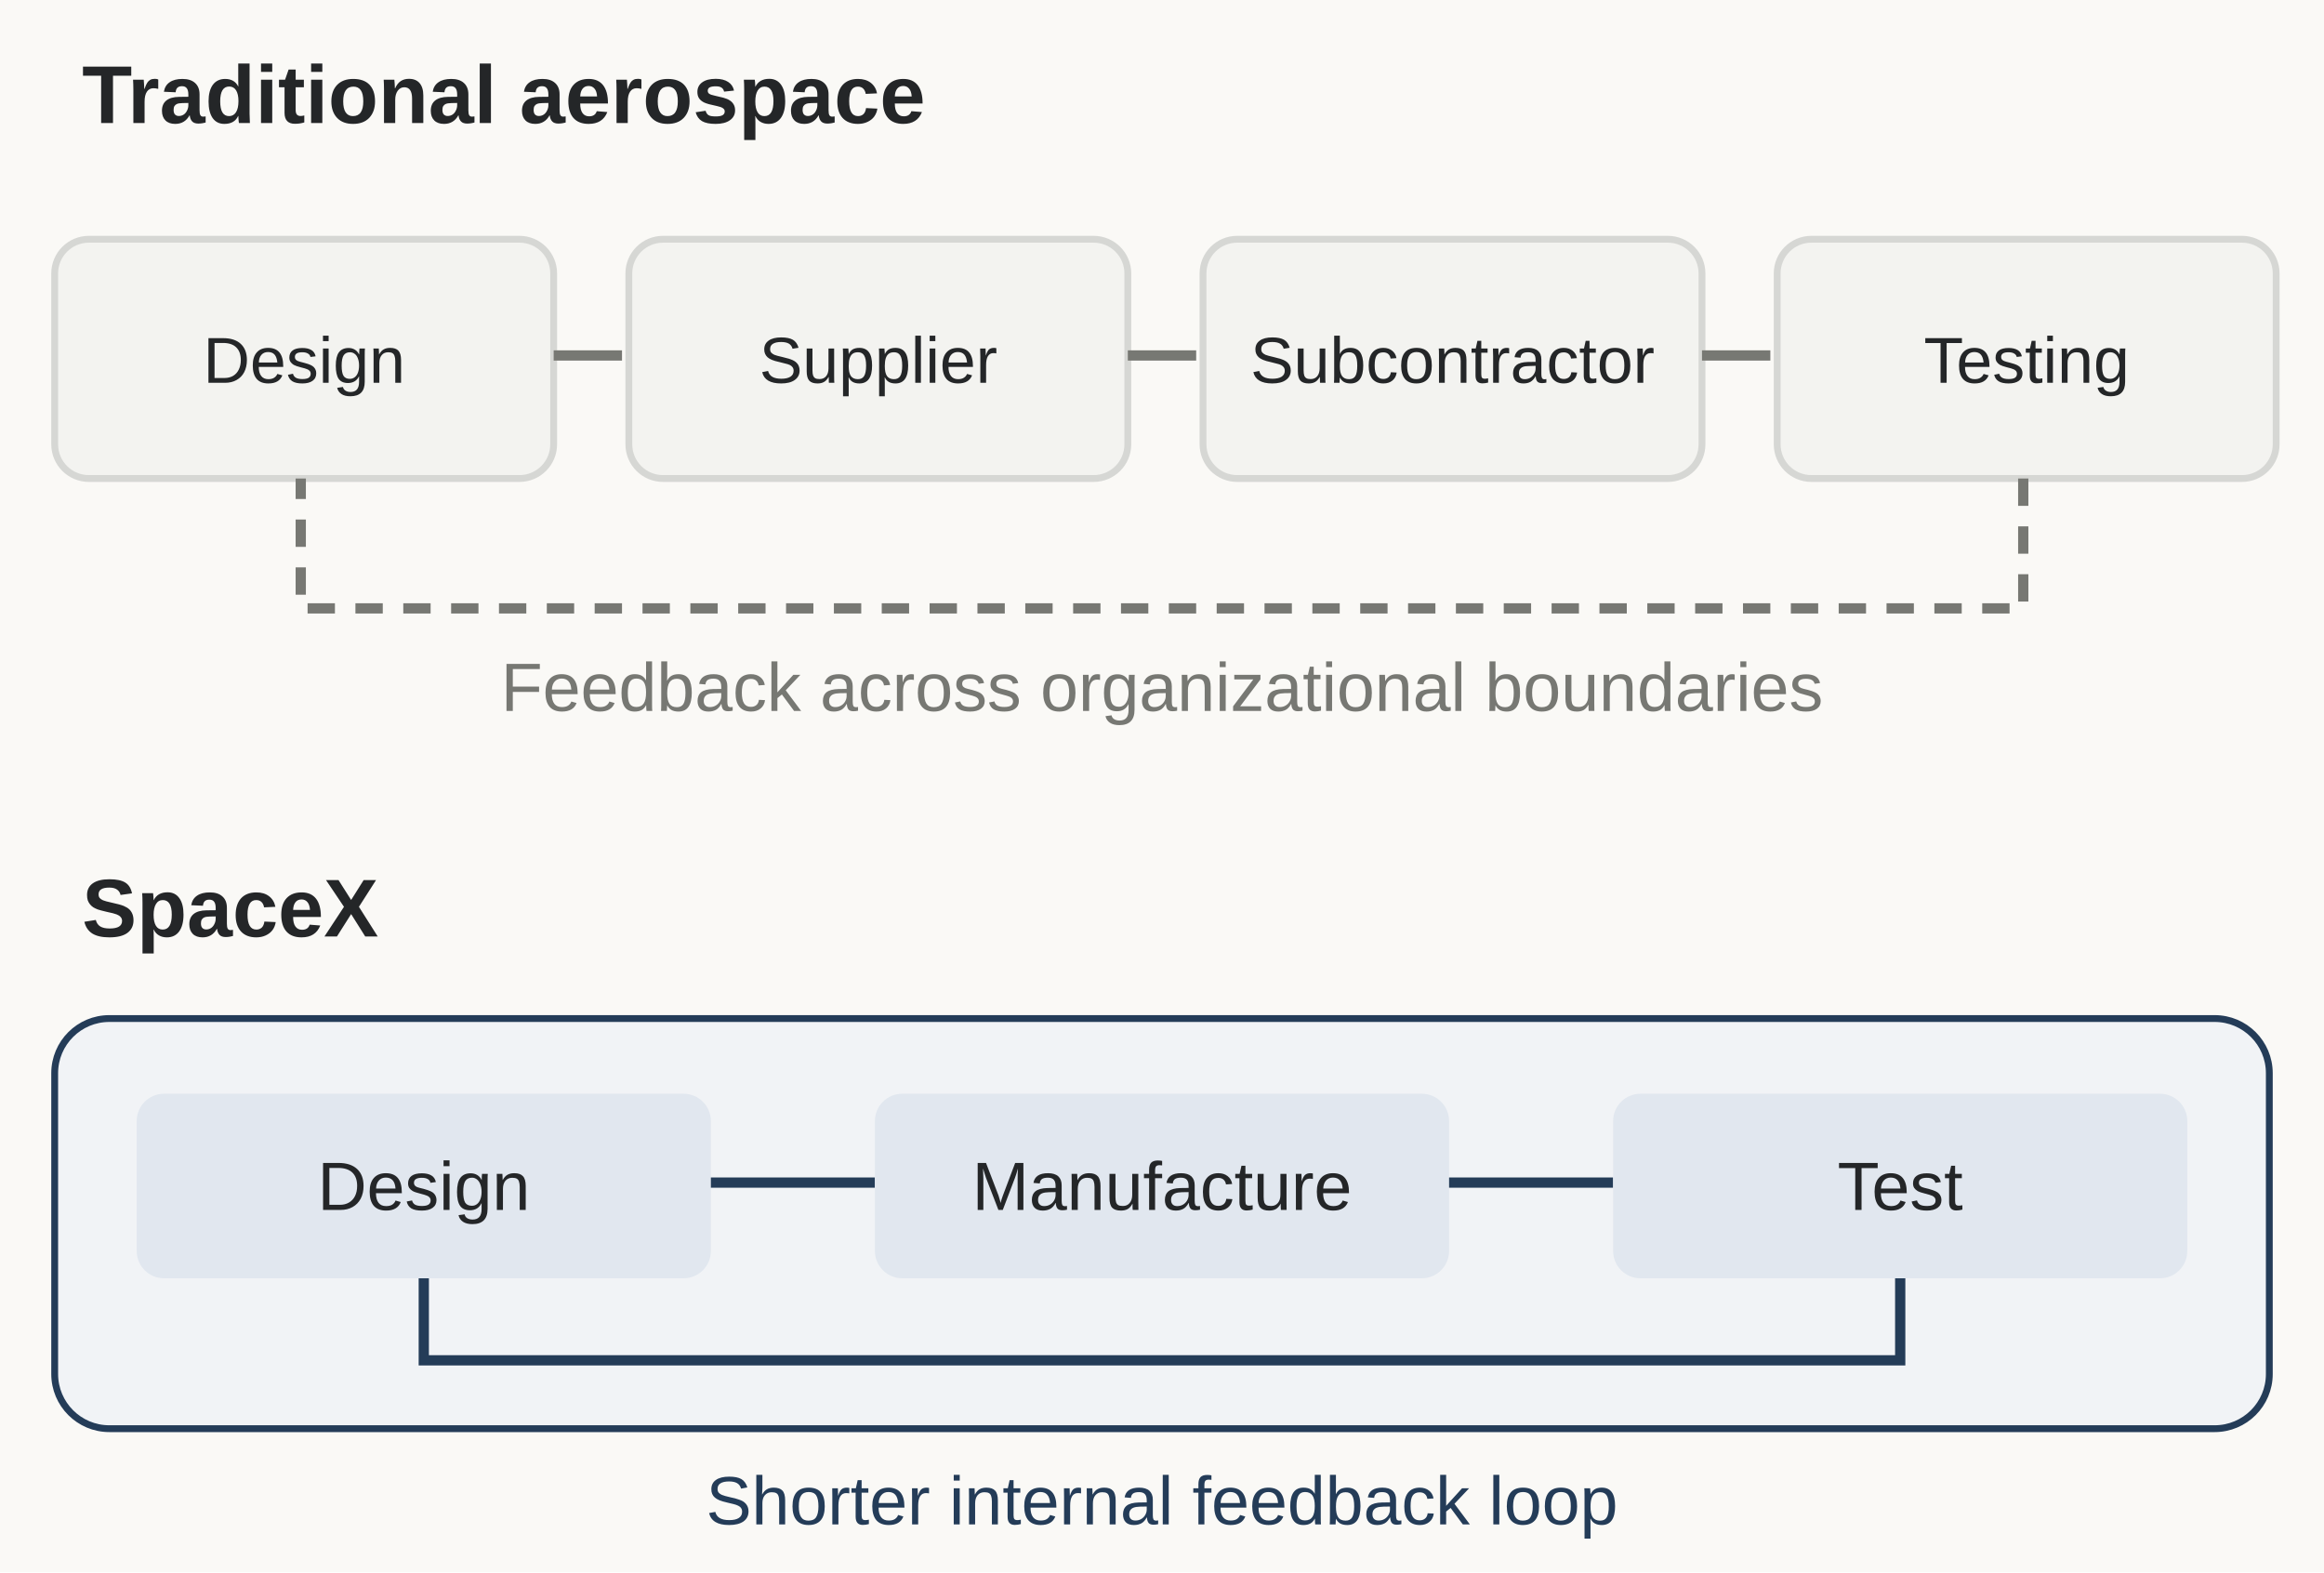
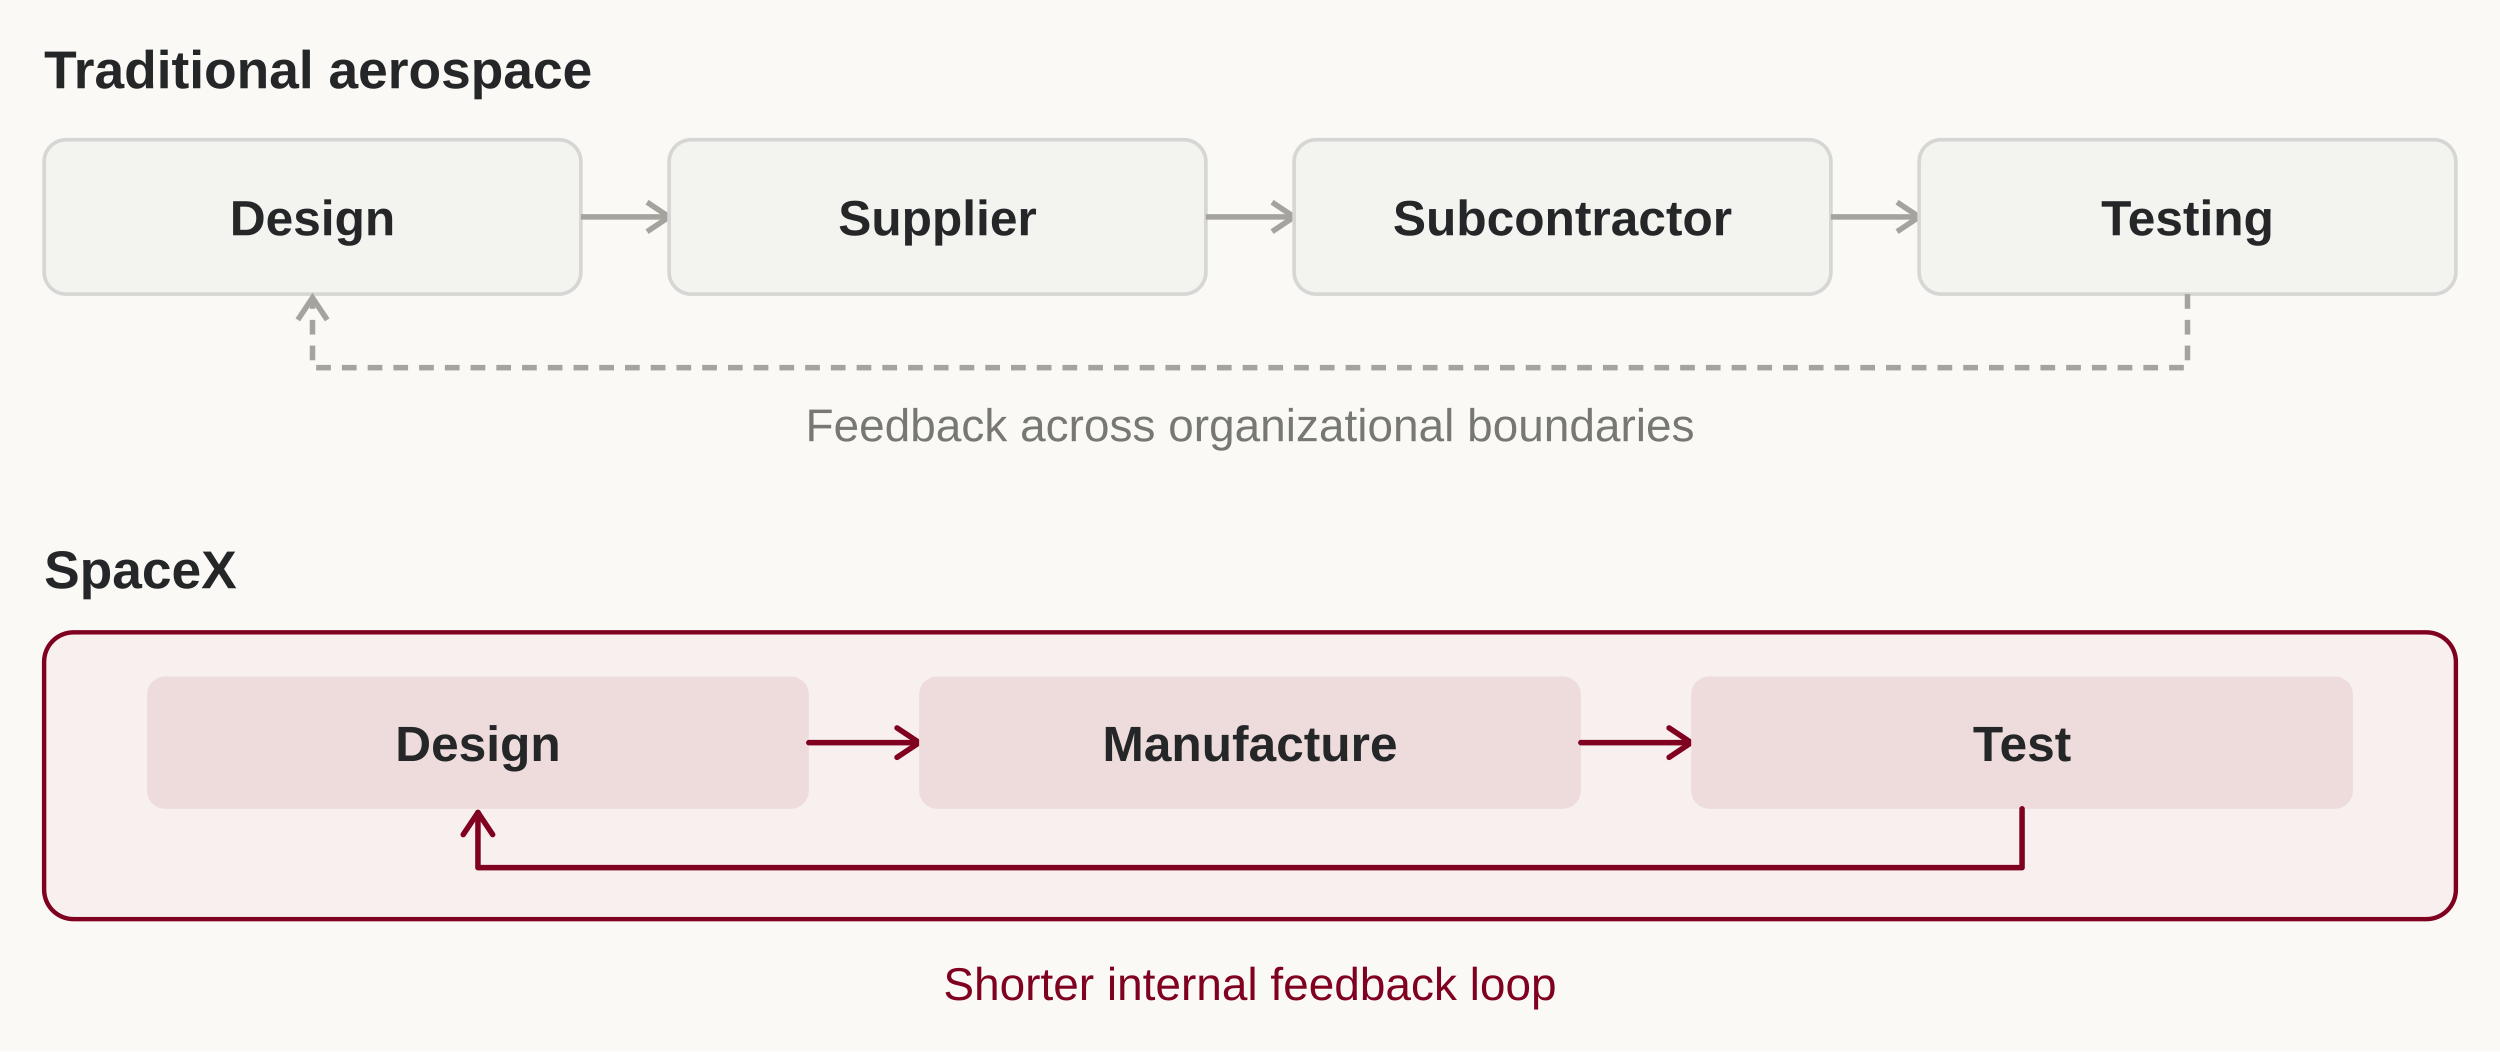
- <svg xmlns="http://www.w3.org/2000/svg" viewBox="0 0 340 230" width="1020" height="690">
-   <style>text{font-family:Geist,-apple-system,BlinkMacSystemFont,'Segoe UI',Arial,sans-serif;fill:#242628}.muted{fill:#777873}.accent{fill:#243C58}.box{fill:#F3F3F0;stroke:#D6D7D4;stroke-width:1}.em{fill:#E9EDF3;stroke:#243C58;stroke-width:1}.line{stroke:#777873;stroke-width:1.5;fill:none}.navy{stroke:#243C58;stroke-width:1.5;fill:none}</style>
-   <rect width="340" height="230" fill="#FAF9F6" />
-   <text x="12" y="18" font-size="12" font-weight="600" class="" text-anchor="start">Traditional aerospace</text>
-   <rect x="8" y="35" width="73" height="35" rx="5" class="box" />
-   <text x="44.5" y="56" font-size="9.5" font-weight="400" class="" text-anchor="middle">Design</text>
-   <path d="M81 52 H91" class="line" />
-   <rect x="92" y="35" width="73" height="35" rx="5" class="box" />
-   <text x="128.5" y="56" font-size="9.5" font-weight="400" class="" text-anchor="middle">Supplier</text>
-   <path d="M165 52 H175" class="line" />
-   <rect x="176" y="35" width="73" height="35" rx="5" class="box" />
-   <text x="212.5" y="56" font-size="9.5" font-weight="400" class="" text-anchor="middle">Subcontractor</text>
-   <path d="M249 52 H259" class="line" />
-   <rect x="260" y="35" width="73" height="35" rx="5" class="box" />
-   <text x="296.5" y="56" font-size="9.5" font-weight="400" class="" text-anchor="middle">Testing</text>
-   <path d="M296 70 V89 H44 V70" class="line" stroke-dasharray="4 3" />
-   <text x="170" y="104" font-size="10" font-weight="400" class="muted" text-anchor="middle">Feedback across organizational boundaries</text>
-   <text x="12" y="137" font-size="12" font-weight="600" class="" text-anchor="start">SpaceX</text>
-   <rect x="8" y="149" width="324" height="60" rx="8" fill="#F1F3F6" stroke="#243C58" stroke-width="1" />
-   <rect x="20" y="160" width="84" height="27" rx="4" fill="#E1E7EF" />
-   <text x="62" y="177" font-size="10" font-weight="400" class="" text-anchor="middle">Design</text>
-   <path d="M104 173 H128" class="navy" />
-   <rect x="128" y="160" width="84" height="27" rx="4" fill="#E1E7EF" />
-   <text x="170" y="177" font-size="10" font-weight="400" class="" text-anchor="middle">Manufacture</text>
-   <path d="M212 173 H236" class="navy" />
-   <rect x="236" y="160" width="84" height="27" rx="4" fill="#E1E7EF" />
-   <text x="278" y="177" font-size="10" font-weight="400" class="" text-anchor="middle">Test</text>
-   <path d="M278 187 V199 H62 V187" class="navy" />
-   <text x="170" y="223" font-size="10" font-weight="400" class="accent" text-anchor="middle">Shorter internal feedback loop</text>
+ <svg xmlns="http://www.w3.org/2000/svg" viewBox="0 0 680 286" width="1360" height="572">
+   <style>text{font-family:Geist,-apple-system,BlinkMacSystemFont,'Segoe UI',Arial,sans-serif;fill:#242628}.t{font-size:16.5px;font-weight:600}.h{font-size:14.5px;font-weight:600}.b{font-size:13.5px;font-weight:600}.s{font-size:12.5px}.muted{fill:#777873}.accent{fill:#800020}.box{fill:#F3F3F0;stroke:#D6D7D4;stroke-width:1}.em{fill:#F2E9E8;stroke:#B9727E;stroke-width:1.2}.chip{fill:#EEDCDC}.line{stroke:#A5A39E;stroke-width:1.5;fill:none}.acc{stroke:#800020;stroke-width:1.5;fill:none;stroke-linecap:round;stroke-linejoin:round}.dash{stroke-dasharray:4 3}</style>
+   <rect width="680" height="286" fill="#FAF9F6" />
+   <text x="12" y="24" class="h" text-anchor="start">Traditional aerospace</text>
+   <rect x="12" y="38" width="146" height="42" rx="6" class="box" />
+   <text x="85.0" y="64.0" class="b" text-anchor="middle">Design</text>
+   <path d="M158 59 H182" class="line" />
+   <path d="M176 55 L182 59 L176 63" class="line" />
+   <rect x="182" y="38" width="146" height="42" rx="6" class="box" />
+   <text x="255.0" y="64.0" class="b" text-anchor="middle">Supplier</text>
+   <path d="M328 59 H352" class="line" />
+   <path d="M346 55 L352 59 L346 63" class="line" />
+   <rect x="352" y="38" width="146" height="42" rx="6" class="box" />
+   <text x="425.0" y="64.0" class="b" text-anchor="middle">Subcontractor</text>
+   <path d="M498 59 H522" class="line" />
+   <path d="M516 55 L522 59 L516 63" class="line" />
+   <rect x="522" y="38" width="146" height="42" rx="6" class="box" />
+   <text x="595.0" y="64.0" class="b" text-anchor="middle">Testing</text>
+   <path d="M595 80 V100 H85 V81" class="line dash" />
+   <path d="M81 87 L85 81 L89 87" class="line" />
+   <text x="340" y="120" class="s muted" text-anchor="middle">Feedback across organizational boundaries</text>
+   <text x="12" y="160" class="h" text-anchor="start">SpaceX</text>
+   <rect x="12" y="172" width="656" height="78" rx="8" fill="#F7F0EF" stroke="#800020" stroke-width="1.2" />
+   <rect x="40" y="184" width="180" height="36" rx="5" class="chip" />
+   <text x="130.0" y="207.0" class="b" text-anchor="middle">Design</text>
+   <path d="M220 202 H250" class="acc" />
+   <path d="M244 198 L250 202 L244 206" class="acc" />
+   <rect x="250" y="184" width="180" height="36" rx="5" class="chip" />
+   <text x="340.0" y="207.0" class="b" text-anchor="middle">Manufacture</text>
+   <path d="M430 202 H460" class="acc" />
+   <path d="M454 198 L460 202 L454 206" class="acc" />
+   <rect x="460" y="184" width="180" height="36" rx="5" class="chip" />
+   <text x="550.0" y="207.0" class="b" text-anchor="middle">Test</text>
+   <path d="M550 220 V236 H130 V221" class="acc" />
+   <path d="M126 227 L130 221 L134 227" class="acc" />
+   <text x="340" y="272" class="s accent" text-anchor="middle">Shorter internal feedback loop</text>
</svg>
